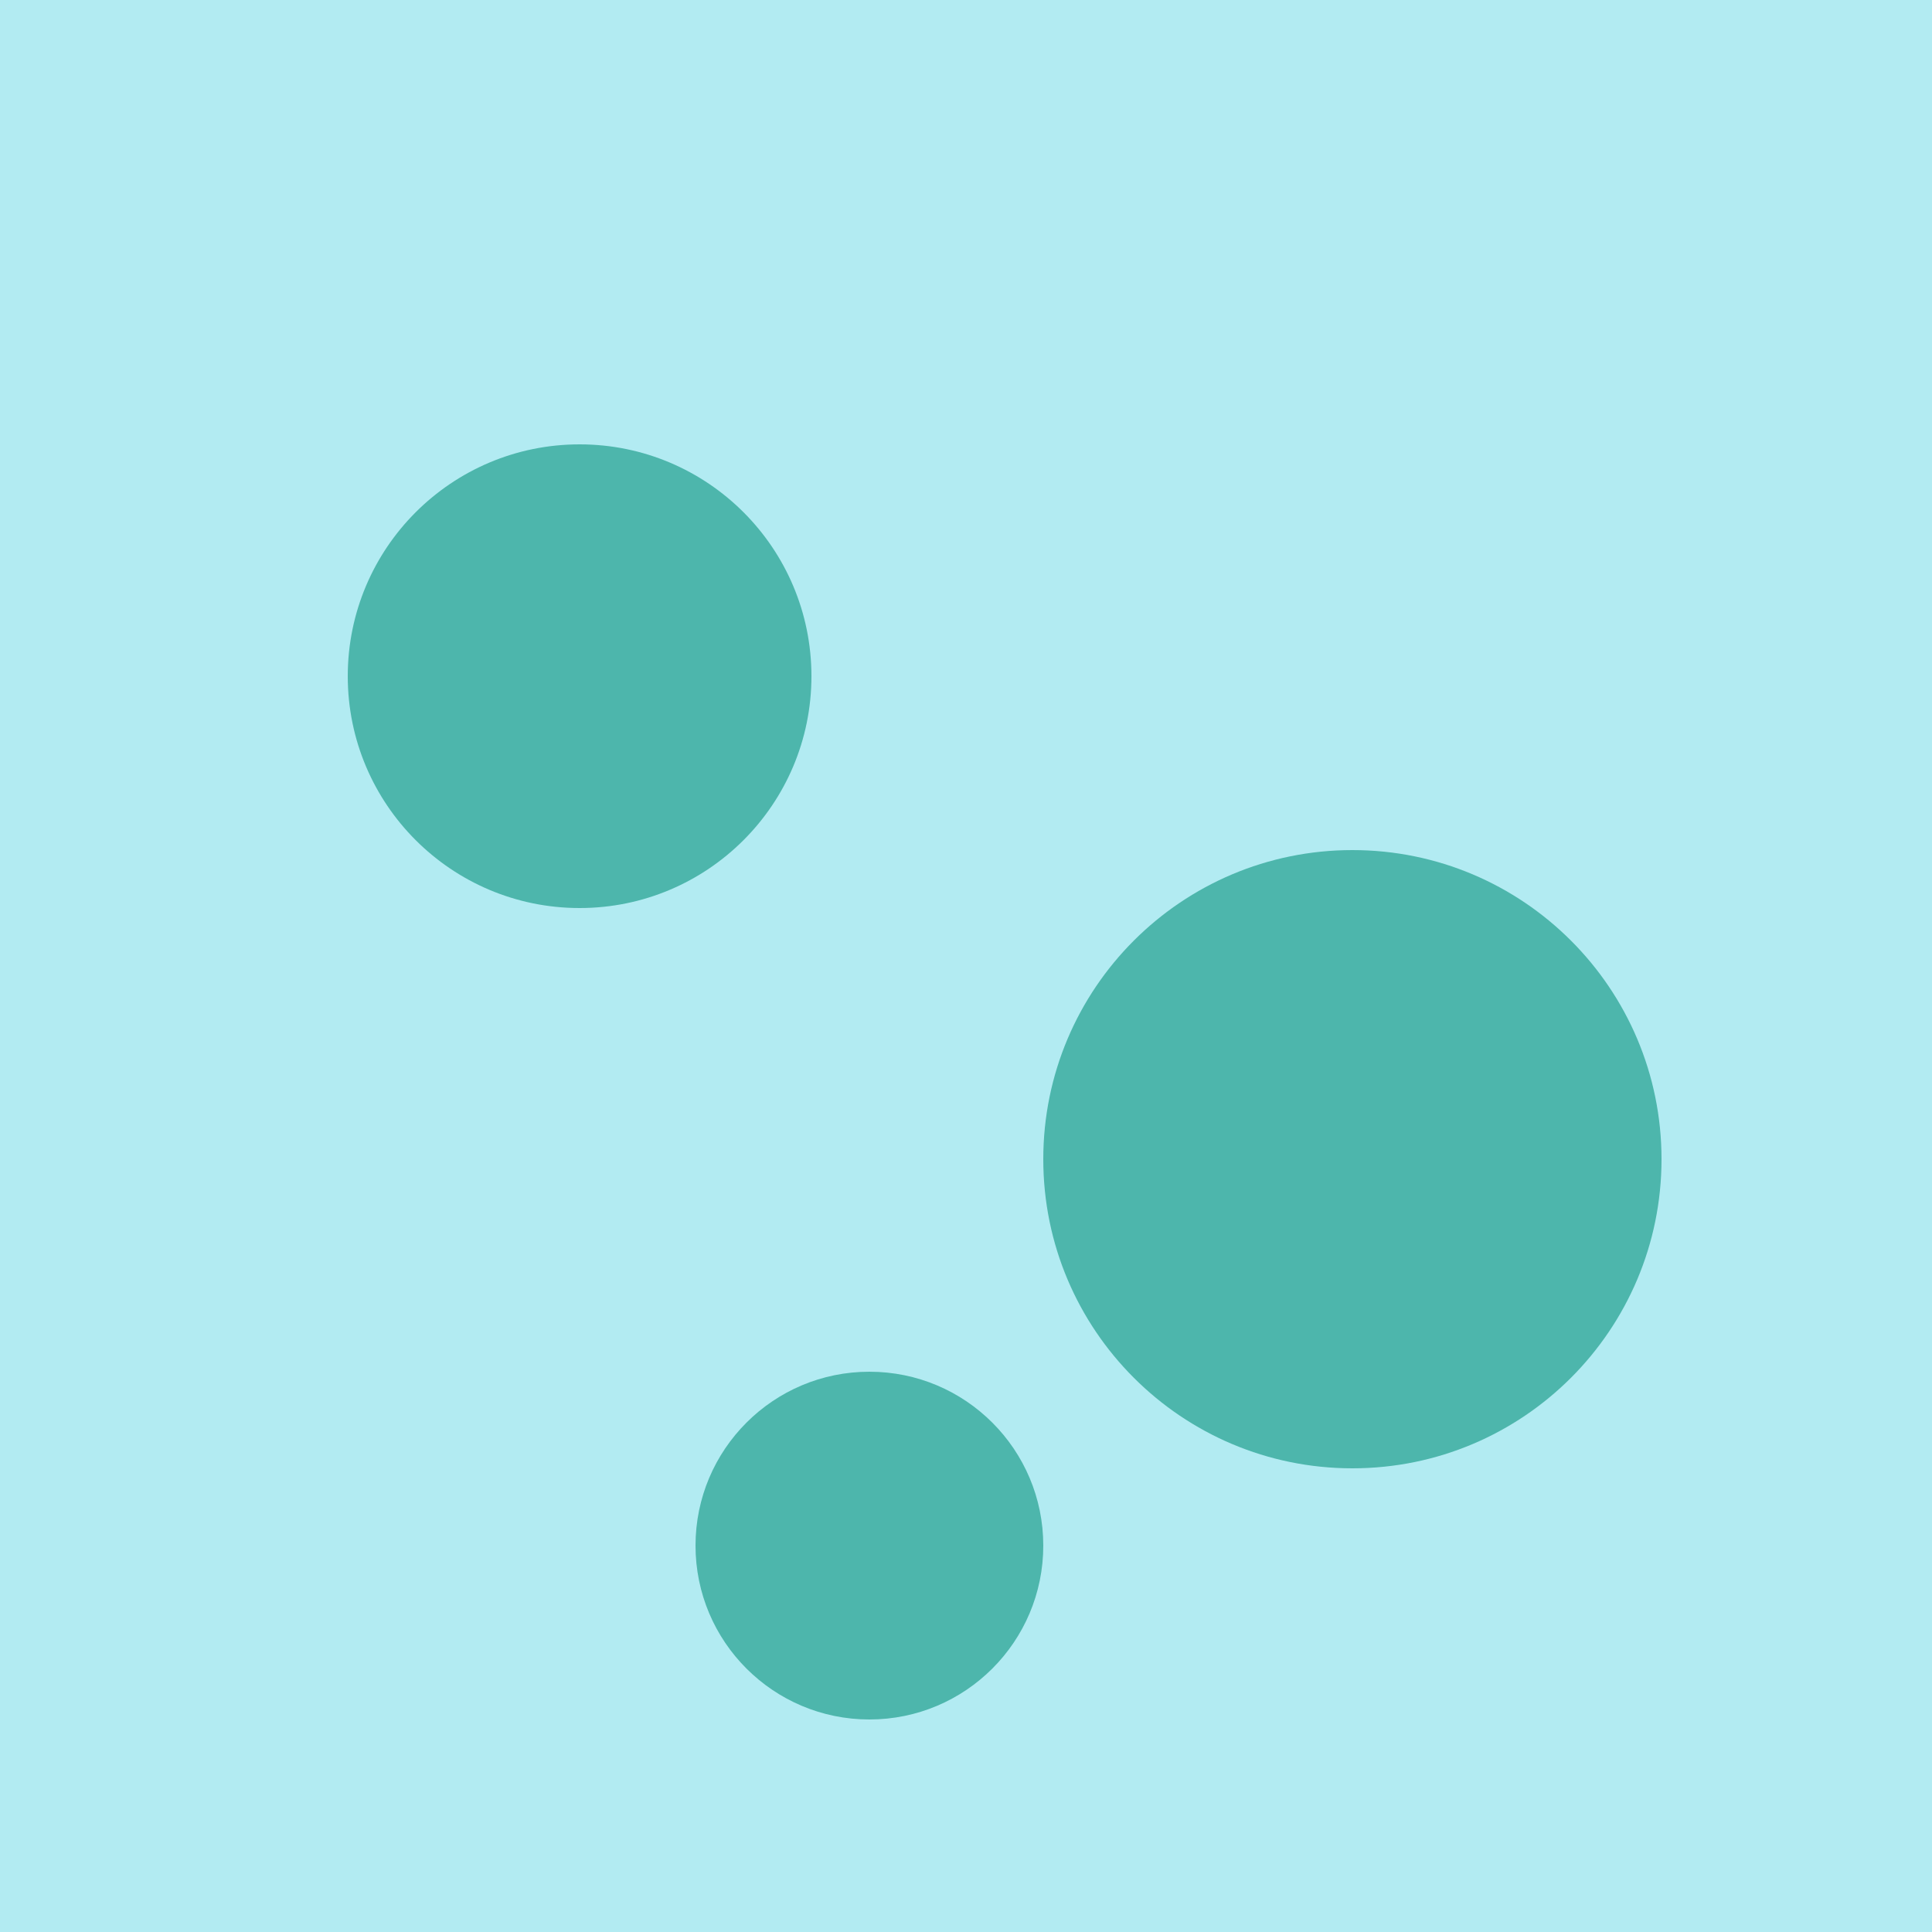
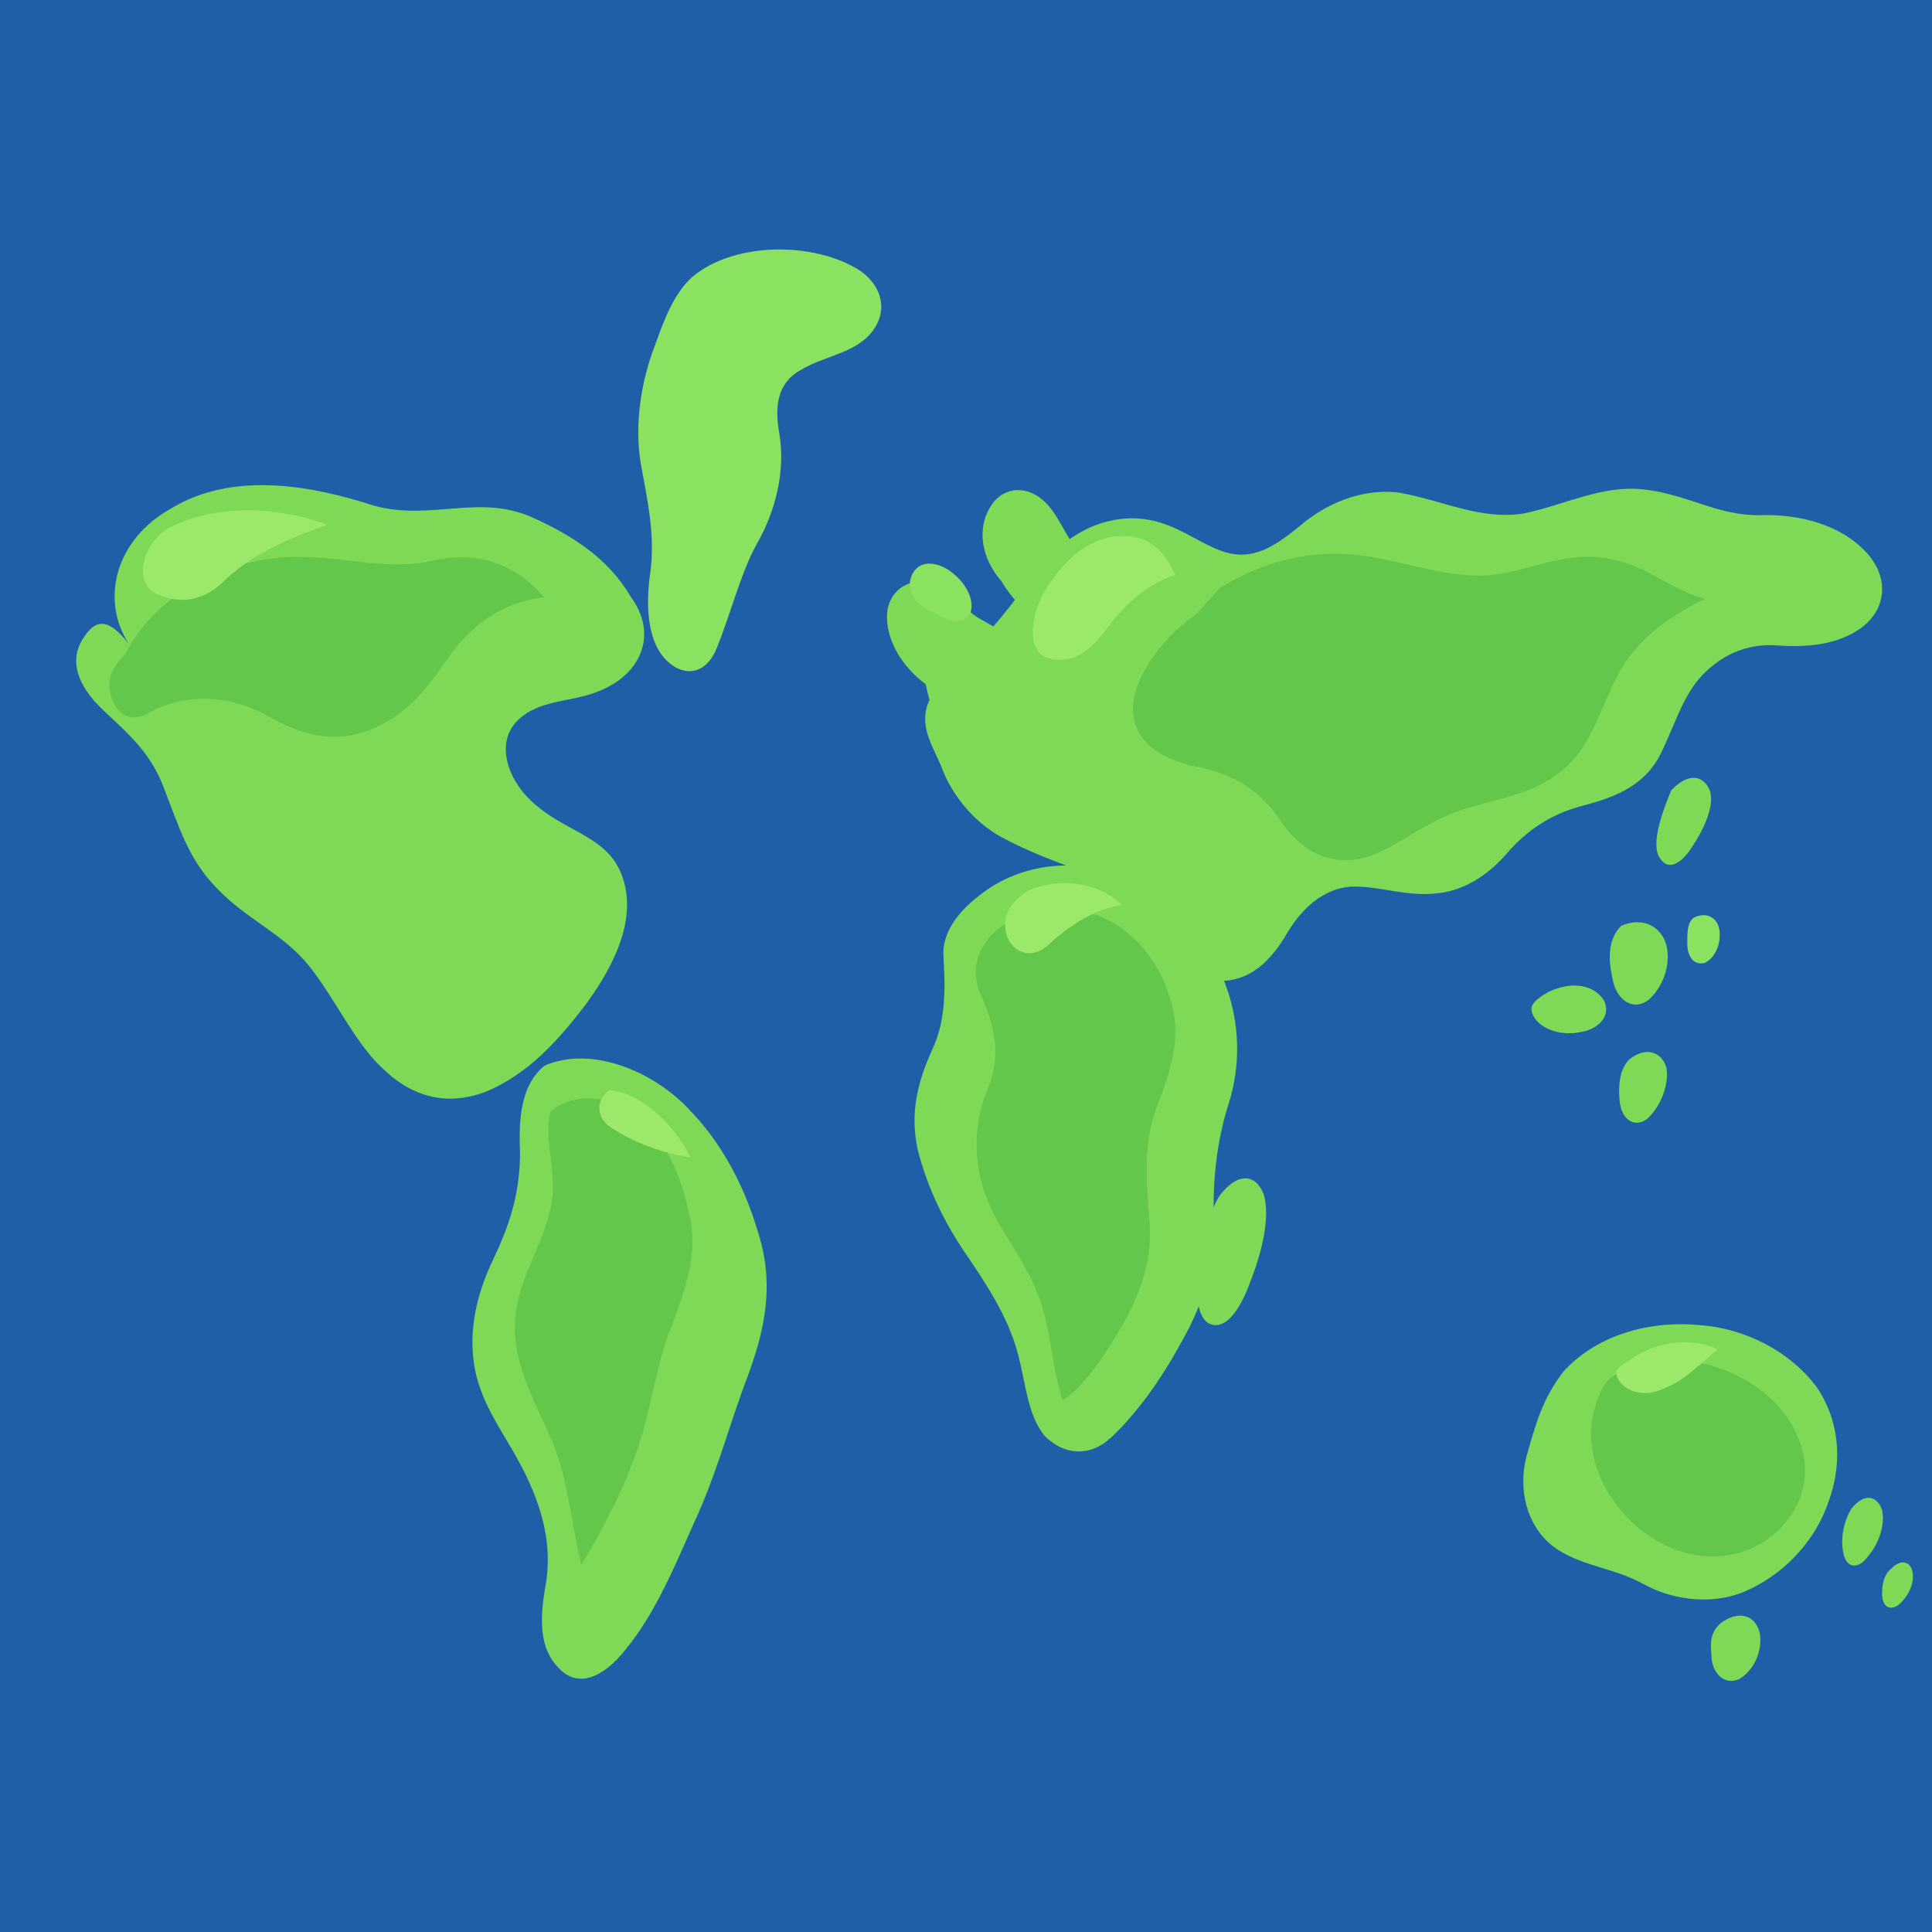
- <svg xmlns="http://www.w3.org/2000/svg" viewBox="0 0 100 100">
-   <rect width="100" height="100" fill="#B2EBF2" />
-   <circle cx="30" cy="35" r="12" fill="#4DB6AC" />
-   <circle cx="70" cy="60" r="16" fill="#4DB6AC" />
-   <circle cx="45" cy="80" r="9" fill="#4DB6AC" />
+ <svg xmlns="http://www.w3.org/2000/svg" viewBox="0 0 1200 1200" width="1200" height="1200">
+   <rect x="0" y="0" width="1200" height="1200" fill="#1E5FA8" />
+   <path fill="#7ED957" d="M80 400C62 372 72 335 106 316C145 292 195 302 232 314C268 324 298 306 332 322C356 333 378 347 392 371C408 393 399 416 377 427C358 437 337 433 322 447C307 461 315 486 334 501C353 517 377 520 386 543C397 571 380 602 363 625C346 647 328 667 302 678C276 688 254 680 237 663C220 647 208 620 192 600C176 580 153 571 135 552C117 534 111 513 102 490C94 468 80 456 64 441C47 425 43 409 52 396C59 385 67 383 80 400Z" />
+   <path fill="#63C74B" d="M78 406C94 374 130 352 168 347C206 342 235 356 270 348C298 342 321 351 338 371C311 374 292 389 278 409C264 430 250 446 228 454C202 463 183 454 163 443C140 431 113 431 92 443C78 451 68 439 68 425C68 418 72 412 78 406Z" />
+   <path fill="#9BE86A" d="M103 329C135 311 178 316 203 326C178 335 155 345 138 362C125 374 109 376 94 367C84 358 89 339 103 329Z" />
+   <path fill="#8BE160" d="M430 172C456 150 506 150 534 168C550 179 552 197 538 210C527 220 510 222 497 230C483 238 481 252 484 269C488 292 482 317 470 338C460 356 454 381 445 403C438 420 423 421 412 408C402 396 401 375 404 355C407 332 402 310 398 288C394 264 398 237 407 214C413 197 419 182 430 172Z" />
+   <path fill="#7ED957" d="M338 662C365 650 402 663 426 687C449 710 464 739 473 773C482 809 470 840 461 864C451 892 444 918 431 946C419 973 407 1002 389 1024C375 1042 359 1049 347 1036C335 1024 335 1006 339 984C343 960 337 938 327 917C316 894 302 878 296 855C290 831 295 806 306 783C316 762 323 742 323 716C322 693 324 674 338 662Z" />
+   <path fill="#63C74B" d="M342 690C361 676 384 682 402 699C416 713 424 734 429 758C433 781 425 803 417 824C408 846 405 872 397 897C388 924 375 949 361 972C354 941 352 915 342 893C330 866 318 845 320 819C322 794 337 774 342 750C347 729 337 708 342 690Z" />
+   <path fill="#9BE86A" d="M379 677C400 680 419 699 429 719C411 716 394 710 379 700C370 694 370 682 379 677Z" />
+   <path fill="#7ED957" d="M575 425C560 414 550 397 551 381C552 368 563 359 576 362C589 365 598 378 608 384C620 391 633 397 640 408C648 421 644 437 632 446C618 456 597 456 585 447C579 442 577 435 575 425Z" />
+   <path fill="#7ED957" d="M622 361C609 346 607 328 615 315C622 303 636 301 647 310C657 318 661 332 670 343C681 357 681 374 670 384C657 396 635 383 622 361Z" />
+   <path fill="#8BE160" d="M579 380C567 375 562 365 567 356C572 347 584 349 593 357C600 363 605 372 603 380C599 389 589 386 579 380Z" />
+   <path fill="#7ED957" d="M580 430C600 408 618 390 636 365C652 341 674 323 701 322C727 321 742 337 761 343C778 348 791 340 807 327C823 313 846 303 869 306C897 311 919 323 946 319C971 314 995 301 1021 304C1048 307 1066 320 1092 320C1118 319 1144 326 1160 344C1174 360 1171 379 1156 390C1141 401 1121 402 1105 401C1084 399 1067 408 1055 422C1044 435 1039 454 1030 471C1019 490 1000 496 981 501C963 506 948 516 936 530C924 544 908 554 891 555C872 557 853 549 836 551C818 554 806 568 798 582C787 600 773 611 754 609C735 607 724 592 715 578C704 562 693 549 675 542C657 536 639 529 622 520C604 510 591 493 585 477C579 462 568 448 580 430Z" />
+   <path fill="#63C74B" d="M758 365C786 348 815 341 846 345C875 349 900 360 928 357C951 354 974 342 999 347C1023 351 1037 366 1059 372C1036 383 1016 398 1005 419C993 442 989 462 972 477C953 494 929 496 908 503C884 511 868 526 850 532C827 539 809 529 797 512C785 494 770 482 747 477C724 473 707 463 704 445C701 424 721 397 741 383C747 378 752 371 758 365Z" />
+   <path fill="#9BE86A" d="M649 367C663 344 680 332 700 333C716 334 724 344 730 357C712 363 699 375 687 391C677 405 664 414 649 408C638 403 640 382 649 367Z" />
+   <path fill="#7ED957" d="M614 552C641 534 677 533 704 548C729 561 751 584 761 611C770 635 771 661 763 686C756 708 753 733 754 758C755 786 747 811 733 835C721 857 706 878 690 893C677 905 661 904 649 892C638 879 637 858 632 840C626 818 613 798 600 779C587 760 576 738 570 714C565 691 570 672 579 652C588 633 587 612 586 594C585 577 598 563 614 552Z" />
+   <path fill="#63C74B" d="M620 577C644 559 674 561 696 576C713 588 725 608 729 629C733 650 725 670 718 689C710 711 712 735 714 759C716 782 708 805 696 825C685 844 673 861 660 870C653 848 653 826 645 805C636 781 620 764 612 742C604 720 605 696 614 675C623 653 616 633 608 615C603 600 608 587 620 577Z" />
+   <path fill="#9BE86A" d="M639 553C661 544 683 549 697 562C679 565 664 575 651 587C640 597 628 591 625 580C622 568 629 559 639 553Z" />
+   <path fill="#7ED957" d="M758 742C769 728 780 729 785 742C789 756 784 777 777 795C771 812 763 824 754 823C745 822 742 808 745 793C748 775 750 753 758 742Z" />
+   <path fill="#7ED957" d="M1038 491C1048 480 1058 481 1062 491C1065 500 1059 514 1051 526C1044 537 1036 541 1031 533C1026 526 1030 510 1038 491Z" />
+   <path fill="#7ED957" d="M1007 575C1021 569 1032 576 1035 587C1038 599 1033 613 1024 621C1015 628 1005 622 1002 610C999 597 998 584 1007 575Z" />
+   <path fill="#8BE160" d="M1052 570C1060 566 1067 570 1068 578C1069 587 1065 595 1059 598C1052 600 1048 594 1048 586C1048 579 1048 573 1052 570Z" />
+   <path fill="#7ED957" d="M962 616C977 609 990 612 996 621C1001 630 994 639 982 641C968 644 955 638 952 630C949 624 955 620 962 616Z" />
+   <path fill="#7ED957" d="M1012 658C1022 650 1032 653 1035 663C1037 674 1031 688 1023 695C1015 701 1007 695 1006 684C1005 674 1006 664 1012 658Z" />
+   <path fill="#7ED957" d="M971 852C990 831 1021 820 1055 823C1085 825 1112 840 1128 861C1142 881 1145 907 1136 932C1128 956 1110 976 1087 987C1067 997 1041 995 1021 984C1001 973 981 973 964 960C948 947 943 925 948 905C954 884 958 869 971 852Z" />
+   <path fill="#63C74B" d="M1000 856C1022 841 1052 842 1076 853C1098 863 1113 879 1119 899C1125 919 1118 938 1104 951C1090 964 1070 970 1049 965C1028 960 1011 946 1000 929C989 912 985 890 991 873C993 866 996 860 1000 856Z" />
+   <path fill="#9BE86A" d="M1012 845C1030 832 1051 831 1067 838C1055 848 1046 858 1032 863C1018 869 1006 862 1004 854C1003 850 1007 848 1012 845Z" />
+   <path fill="#7ED957" d="M1069 1008C1080 1000 1090 1003 1093 1014C1095 1026 1089 1038 1080 1043C1071 1047 1063 1039 1063 1028C1062 1019 1063 1013 1069 1008Z" />
+   <path fill="#7ED957" d="M1150 937C1158 927 1166 929 1169 938C1171 947 1167 959 1160 967C1154 975 1147 974 1145 965C1143 956 1145 945 1150 937Z" />
+   <path fill="#7ED957" d="M1175 974C1181 968 1187 970 1188 977C1189 984 1185 992 1179 997C1173 1001 1169 997 1169 990C1169 984 1170 978 1175 974Z" />
</svg>
